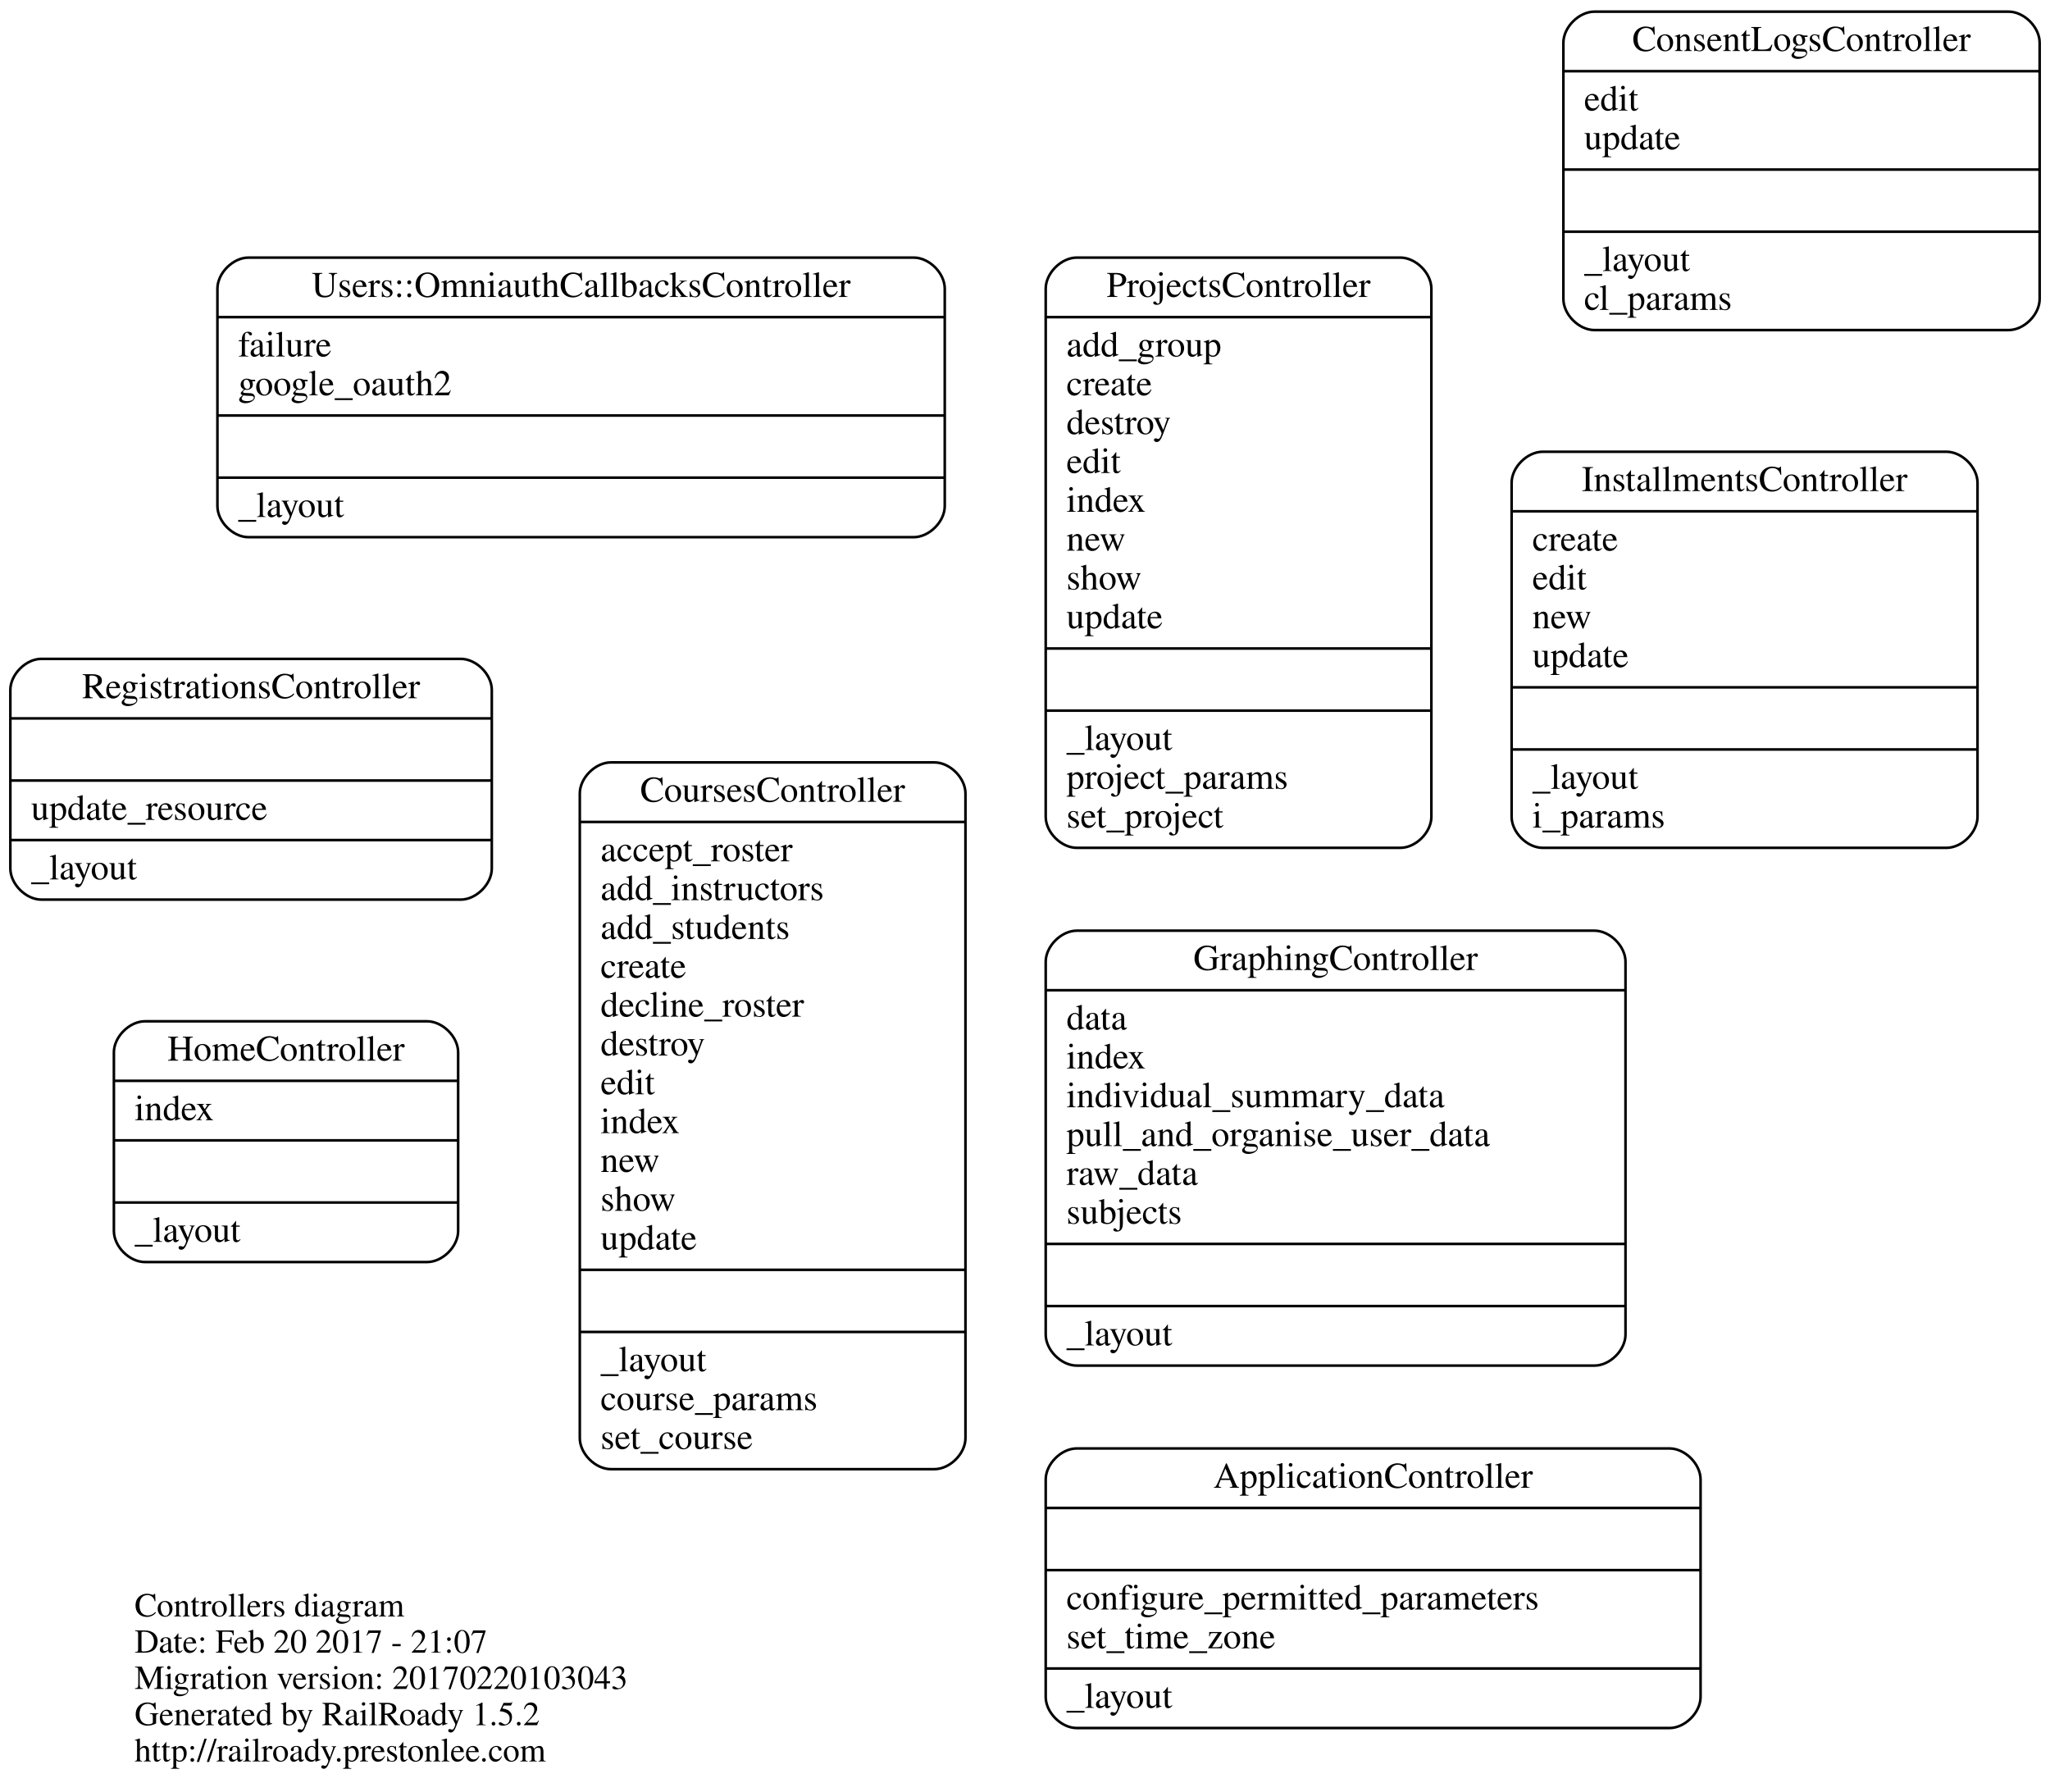
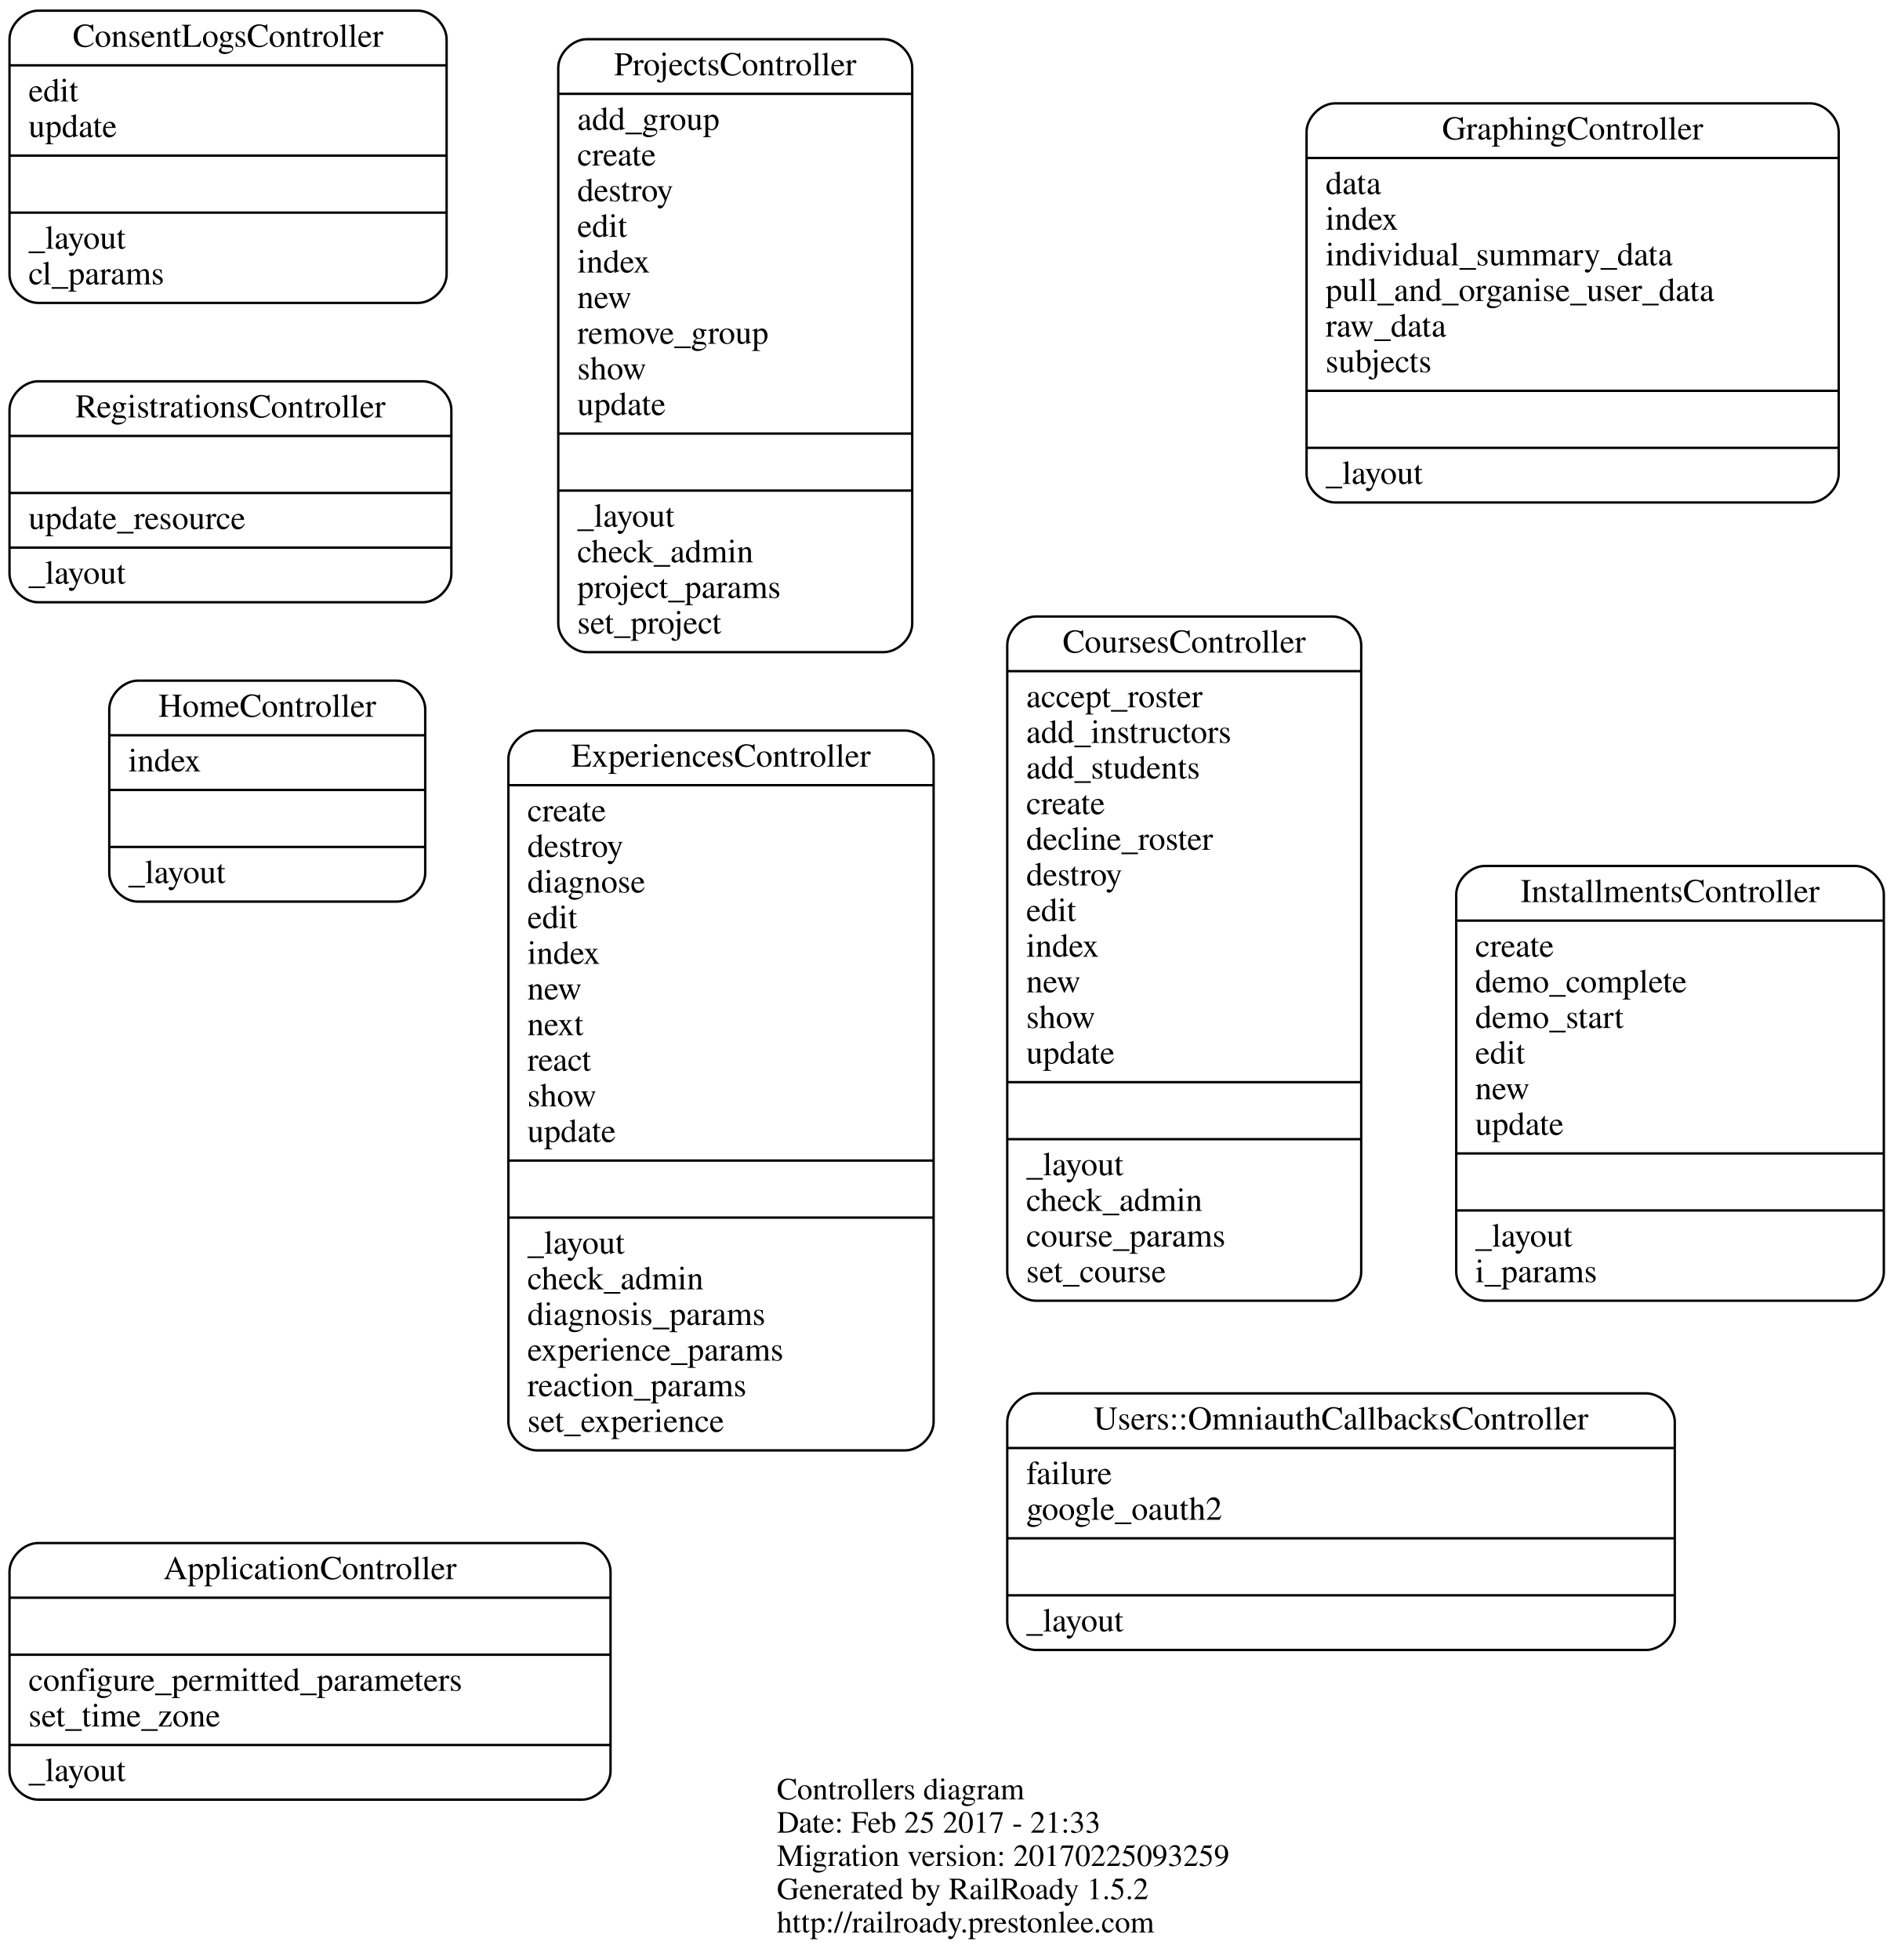
- <svg xmlns="http://www.w3.org/2000/svg" width="792pt" height="692pt" viewBox="0.00 0.00 792.00 692.00">
-   <g id="graph0" class="graph" transform="scale(1 1) rotate(0) translate(4 688)">
-     <polygon fill="none" stroke="none" points="-4,4 -4,-688 788,-688 788,4 -4,4" />
+ <svg xmlns="http://www.w3.org/2000/svg" width="797pt" height="825pt" viewBox="0.00 0.00 797.00 825.00">
+   <g id="graph0" class="graph" transform="scale(1 1) rotate(0) translate(4 821)">
+     <polygon fill="none" stroke="none" points="-4,4 -4,-821 793,-821 793,4 -4,4" />
    <g id="node1" class="node">
-       <text text-anchor="start" x="48" y="-63.6" font-family="Times,serif" font-size="13.00">Controllers diagram</text>
-       <text text-anchor="start" x="48" y="-49.6" font-family="Times,serif" font-size="13.00">Date: Feb 20 2017 - 21:07</text>
-       <text text-anchor="start" x="48" y="-35.6" font-family="Times,serif" font-size="13.00">Migration version: 20170220103043</text>
-       <text text-anchor="start" x="48" y="-21.6" font-family="Times,serif" font-size="13.00">Generated by RailRoady 1.5.2</text>
-       <text text-anchor="start" x="48" y="-7.6" font-family="Times,serif" font-size="13.00">http://railroady.prestonlee.com</text>
+       <text text-anchor="start" x="323" y="-63.6" font-family="Times,serif" font-size="13.00">Controllers diagram</text>
+       <text text-anchor="start" x="323" y="-49.6" font-family="Times,serif" font-size="13.00">Date: Feb 25 2017 - 21:33</text>
+       <text text-anchor="start" x="323" y="-35.6" font-family="Times,serif" font-size="13.00">Migration version: 20170225093259</text>
+       <text text-anchor="start" x="323" y="-21.6" font-family="Times,serif" font-size="13.00">Generated by RailRoady 1.5.2</text>
+       <text text-anchor="start" x="323" y="-7.6" font-family="Times,serif" font-size="13.00">http://railroady.prestonlee.com</text>
    </g>
    <g id="node2" class="node">
-       <path fill="none" stroke="black" d="M412,-20.5C412,-20.5 641,-20.5 641,-20.5 647,-20.5 653,-26.5 653,-32.5 653,-32.5 653,-116.5 653,-116.5 653,-122.5 647,-128.5 641,-128.5 641,-128.5 412,-128.5 412,-128.5 406,-128.5 400,-122.5 400,-116.5 400,-116.5 400,-32.5 400,-32.5 400,-26.5 406,-20.5 412,-20.5" />
-       <text text-anchor="middle" x="526.5" y="-113.3" font-family="Times,serif" font-size="14.00">ApplicationController</text>
-       <polyline fill="none" stroke="black" points="400,-105.5 653,-105.5 " />
-       <polyline fill="none" stroke="black" points="400,-81.5 653,-81.5 " />
-       <text text-anchor="start" x="408" y="-66.3" font-family="Times,serif" font-size="14.00">configure_permitted_parameters</text>
-       <text text-anchor="start" x="408" y="-51.3" font-family="Times,serif" font-size="14.00">set_time_zone</text>
-       <polyline fill="none" stroke="black" points="400,-43.5 653,-43.5 " />
-       <text text-anchor="start" x="408" y="-28.3" font-family="Times,serif" font-size="14.00">_layout</text>
+       <path fill="none" stroke="black" d="M12,-63.5C12,-63.5 241,-63.5 241,-63.5 247,-63.5 253,-69.5 253,-75.5 253,-75.5 253,-159.5 253,-159.5 253,-165.5 247,-171.5 241,-171.5 241,-171.5 12,-171.5 12,-171.5 6,-171.5 5.68434e-14,-165.5 5.68434e-14,-159.5 5.68434e-14,-159.5 5.68434e-14,-75.5 5.68434e-14,-75.5 5.68434e-14,-69.5 6,-63.5 12,-63.5" />
+       <text text-anchor="middle" x="126.5" y="-156.3" font-family="Times,serif" font-size="14.00">ApplicationController</text>
+       <polyline fill="none" stroke="black" points="5.68434e-14,-148.5 253,-148.5 " />
+       <polyline fill="none" stroke="black" points="5.68434e-14,-124.5 253,-124.5 " />
+       <text text-anchor="start" x="8" y="-109.3" font-family="Times,serif" font-size="14.00">configure_permitted_parameters</text>
+       <text text-anchor="start" x="8" y="-94.3" font-family="Times,serif" font-size="14.00">set_time_zone</text>
+       <polyline fill="none" stroke="black" points="5.68434e-14,-86.5 253,-86.5 " />
+       <text text-anchor="start" x="8" y="-71.3" font-family="Times,serif" font-size="14.00">_layout</text>
    </g>
    <g id="node3" class="node">
-       <path fill="none" stroke="black" d="M612,-560.5C612,-560.5 772,-560.5 772,-560.5 778,-560.5 784,-566.5 784,-572.5 784,-572.5 784,-671.5 784,-671.5 784,-677.5 778,-683.5 772,-683.5 772,-683.5 612,-683.5 612,-683.5 606,-683.5 600,-677.5 600,-671.5 600,-671.5 600,-572.5 600,-572.5 600,-566.5 606,-560.5 612,-560.5" />
-       <text text-anchor="middle" x="692" y="-668.3" font-family="Times,serif" font-size="14.00">ConsentLogsController</text>
-       <polyline fill="none" stroke="black" points="600,-660.5 784,-660.5 " />
-       <text text-anchor="start" x="608" y="-645.3" font-family="Times,serif" font-size="14.00">edit</text>
-       <text text-anchor="start" x="608" y="-630.3" font-family="Times,serif" font-size="14.00">update</text>
-       <polyline fill="none" stroke="black" points="600,-622.5 784,-622.5 " />
-       <polyline fill="none" stroke="black" points="600,-598.5 784,-598.5 " />
-       <text text-anchor="start" x="608" y="-583.3" font-family="Times,serif" font-size="14.00">_layout</text>
-       <text text-anchor="start" x="608" y="-568.3" font-family="Times,serif" font-size="14.00">cl_params</text>
+       <path fill="none" stroke="black" d="M12,-693.5C12,-693.5 172,-693.5 172,-693.5 178,-693.5 184,-699.5 184,-705.5 184,-705.5 184,-804.5 184,-804.5 184,-810.5 178,-816.5 172,-816.5 172,-816.5 12,-816.5 12,-816.5 6,-816.5 5.68434e-14,-810.5 5.68434e-14,-804.5 5.68434e-14,-804.5 5.68434e-14,-705.5 5.68434e-14,-705.5 5.68434e-14,-699.5 6,-693.5 12,-693.5" />
+       <text text-anchor="middle" x="92" y="-801.3" font-family="Times,serif" font-size="14.00">ConsentLogsController</text>
+       <polyline fill="none" stroke="black" points="5.68434e-14,-793.5 184,-793.5 " />
+       <text text-anchor="start" x="8" y="-778.3" font-family="Times,serif" font-size="14.00">edit</text>
+       <text text-anchor="start" x="8" y="-763.3" font-family="Times,serif" font-size="14.00">update</text>
+       <polyline fill="none" stroke="black" points="5.68434e-14,-755.5 184,-755.5 " />
+       <polyline fill="none" stroke="black" points="5.68434e-14,-731.5 184,-731.5 " />
+       <text text-anchor="start" x="8" y="-716.3" font-family="Times,serif" font-size="14.00">_layout</text>
+       <text text-anchor="start" x="8" y="-701.3" font-family="Times,serif" font-size="14.00">cl_params</text>
    </g>
    <g id="node4" class="node">
-       <path fill="none" stroke="black" d="M232,-120.5C232,-120.5 357,-120.5 357,-120.5 363,-120.5 369,-126.5 369,-132.5 369,-132.5 369,-381.5 369,-381.5 369,-387.5 363,-393.5 357,-393.5 357,-393.5 232,-393.5 232,-393.5 226,-393.5 220,-387.5 220,-381.5 220,-381.5 220,-132.5 220,-132.5 220,-126.5 226,-120.5 232,-120.5" />
-       <text text-anchor="middle" x="294.5" y="-378.3" font-family="Times,serif" font-size="14.00">CoursesController</text>
-       <polyline fill="none" stroke="black" points="220,-370.5 369,-370.5 " />
-       <text text-anchor="start" x="228" y="-355.3" font-family="Times,serif" font-size="14.00">accept_roster</text>
-       <text text-anchor="start" x="228" y="-340.3" font-family="Times,serif" font-size="14.00">add_instructors</text>
-       <text text-anchor="start" x="228" y="-325.3" font-family="Times,serif" font-size="14.00">add_students</text>
-       <text text-anchor="start" x="228" y="-310.3" font-family="Times,serif" font-size="14.00">create</text>
-       <text text-anchor="start" x="228" y="-295.3" font-family="Times,serif" font-size="14.00">decline_roster</text>
-       <text text-anchor="start" x="228" y="-280.3" font-family="Times,serif" font-size="14.00">destroy</text>
-       <text text-anchor="start" x="228" y="-265.3" font-family="Times,serif" font-size="14.00">edit</text>
-       <text text-anchor="start" x="228" y="-250.3" font-family="Times,serif" font-size="14.00">index</text>
-       <text text-anchor="start" x="228" y="-235.3" font-family="Times,serif" font-size="14.00">new</text>
-       <text text-anchor="start" x="228" y="-220.3" font-family="Times,serif" font-size="14.00">show</text>
-       <text text-anchor="start" x="228" y="-205.3" font-family="Times,serif" font-size="14.00">update</text>
-       <polyline fill="none" stroke="black" points="220,-197.5 369,-197.5 " />
-       <polyline fill="none" stroke="black" points="220,-173.5 369,-173.5 " />
-       <text text-anchor="start" x="228" y="-158.3" font-family="Times,serif" font-size="14.00">_layout</text>
-       <text text-anchor="start" x="228" y="-143.3" font-family="Times,serif" font-size="14.00">course_params</text>
-       <text text-anchor="start" x="228" y="-128.3" font-family="Times,serif" font-size="14.00">set_course</text>
+       <path fill="none" stroke="black" d="M432,-273.5C432,-273.5 557,-273.5 557,-273.5 563,-273.5 569,-279.5 569,-285.5 569,-285.5 569,-549.5 569,-549.5 569,-555.5 563,-561.5 557,-561.5 557,-561.5 432,-561.5 432,-561.5 426,-561.5 420,-555.5 420,-549.5 420,-549.5 420,-285.5 420,-285.5 420,-279.5 426,-273.5 432,-273.5" />
+       <text text-anchor="middle" x="494.5" y="-546.3" font-family="Times,serif" font-size="14.00">CoursesController</text>
+       <polyline fill="none" stroke="black" points="420,-538.5 569,-538.5 " />
+       <text text-anchor="start" x="428" y="-523.3" font-family="Times,serif" font-size="14.00">accept_roster</text>
+       <text text-anchor="start" x="428" y="-508.3" font-family="Times,serif" font-size="14.00">add_instructors</text>
+       <text text-anchor="start" x="428" y="-493.3" font-family="Times,serif" font-size="14.00">add_students</text>
+       <text text-anchor="start" x="428" y="-478.3" font-family="Times,serif" font-size="14.00">create</text>
+       <text text-anchor="start" x="428" y="-463.3" font-family="Times,serif" font-size="14.00">decline_roster</text>
+       <text text-anchor="start" x="428" y="-448.3" font-family="Times,serif" font-size="14.00">destroy</text>
+       <text text-anchor="start" x="428" y="-433.3" font-family="Times,serif" font-size="14.00">edit</text>
+       <text text-anchor="start" x="428" y="-418.3" font-family="Times,serif" font-size="14.00">index</text>
+       <text text-anchor="start" x="428" y="-403.3" font-family="Times,serif" font-size="14.00">new</text>
+       <text text-anchor="start" x="428" y="-388.3" font-family="Times,serif" font-size="14.00">show</text>
+       <text text-anchor="start" x="428" y="-373.3" font-family="Times,serif" font-size="14.00">update</text>
+       <polyline fill="none" stroke="black" points="420,-365.5 569,-365.5 " />
+       <polyline fill="none" stroke="black" points="420,-341.5 569,-341.5 " />
+       <text text-anchor="start" x="428" y="-326.3" font-family="Times,serif" font-size="14.00">_layout</text>
+       <text text-anchor="start" x="428" y="-311.3" font-family="Times,serif" font-size="14.00">check_admin</text>
+       <text text-anchor="start" x="428" y="-296.3" font-family="Times,serif" font-size="14.00">course_params</text>
+       <text text-anchor="start" x="428" y="-281.3" font-family="Times,serif" font-size="14.00">set_course</text>
    </g>
    <g id="node5" class="node">
-       <path fill="none" stroke="black" d="M412,-160.5C412,-160.5 612,-160.5 612,-160.5 618,-160.5 624,-166.5 624,-172.5 624,-172.5 624,-316.5 624,-316.5 624,-322.5 618,-328.5 612,-328.5 612,-328.5 412,-328.5 412,-328.5 406,-328.5 400,-322.5 400,-316.5 400,-316.5 400,-172.5 400,-172.5 400,-166.5 406,-160.5 412,-160.5" />
-       <text text-anchor="middle" x="512" y="-313.3" font-family="Times,serif" font-size="14.00">GraphingController</text>
-       <polyline fill="none" stroke="black" points="400,-305.5 624,-305.5 " />
-       <text text-anchor="start" x="408" y="-290.3" font-family="Times,serif" font-size="14.00">data</text>
-       <text text-anchor="start" x="408" y="-275.3" font-family="Times,serif" font-size="14.00">index</text>
-       <text text-anchor="start" x="408" y="-260.3" font-family="Times,serif" font-size="14.00">individual_summary_data</text>
-       <text text-anchor="start" x="408" y="-245.3" font-family="Times,serif" font-size="14.00">pull_and_organise_user_data</text>
-       <text text-anchor="start" x="408" y="-230.3" font-family="Times,serif" font-size="14.00">raw_data</text>
-       <text text-anchor="start" x="408" y="-215.3" font-family="Times,serif" font-size="14.00">subjects</text>
-       <polyline fill="none" stroke="black" points="400,-207.5 624,-207.5 " />
-       <polyline fill="none" stroke="black" points="400,-183.5 624,-183.5 " />
-       <text text-anchor="start" x="408" y="-168.3" font-family="Times,serif" font-size="14.00">_layout</text>
+       <path fill="none" stroke="black" d="M222,-210.5C222,-210.5 377,-210.5 377,-210.5 383,-210.5 389,-216.5 389,-222.5 389,-222.5 389,-501.5 389,-501.5 389,-507.5 383,-513.5 377,-513.5 377,-513.5 222,-513.5 222,-513.5 216,-513.5 210,-507.5 210,-501.5 210,-501.5 210,-222.5 210,-222.5 210,-216.5 216,-210.5 222,-210.5" />
+       <text text-anchor="middle" x="299.5" y="-498.3" font-family="Times,serif" font-size="14.00">ExperiencesController</text>
+       <polyline fill="none" stroke="black" points="210,-490.5 389,-490.5 " />
+       <text text-anchor="start" x="218" y="-475.3" font-family="Times,serif" font-size="14.00">create</text>
+       <text text-anchor="start" x="218" y="-460.3" font-family="Times,serif" font-size="14.00">destroy</text>
+       <text text-anchor="start" x="218" y="-445.3" font-family="Times,serif" font-size="14.00">diagnose</text>
+       <text text-anchor="start" x="218" y="-430.3" font-family="Times,serif" font-size="14.00">edit</text>
+       <text text-anchor="start" x="218" y="-415.3" font-family="Times,serif" font-size="14.00">index</text>
+       <text text-anchor="start" x="218" y="-400.3" font-family="Times,serif" font-size="14.00">new</text>
+       <text text-anchor="start" x="218" y="-385.3" font-family="Times,serif" font-size="14.00">next</text>
+       <text text-anchor="start" x="218" y="-370.3" font-family="Times,serif" font-size="14.00">react</text>
+       <text text-anchor="start" x="218" y="-355.3" font-family="Times,serif" font-size="14.00">show</text>
+       <text text-anchor="start" x="218" y="-340.3" font-family="Times,serif" font-size="14.00">update</text>
+       <polyline fill="none" stroke="black" points="210,-332.5 389,-332.5 " />
+       <polyline fill="none" stroke="black" points="210,-308.5 389,-308.5 " />
+       <text text-anchor="start" x="218" y="-293.3" font-family="Times,serif" font-size="14.00">_layout</text>
+       <text text-anchor="start" x="218" y="-278.3" font-family="Times,serif" font-size="14.00">check_admin</text>
+       <text text-anchor="start" x="218" y="-263.3" font-family="Times,serif" font-size="14.00">diagnosis_params</text>
+       <text text-anchor="start" x="218" y="-248.3" font-family="Times,serif" font-size="14.00">experience_params</text>
+       <text text-anchor="start" x="218" y="-233.3" font-family="Times,serif" font-size="14.00">reaction_params</text>
+       <text text-anchor="start" x="218" y="-218.3" font-family="Times,serif" font-size="14.00">set_experience</text>
    </g>
    <g id="node6" class="node">
-       <path fill="none" stroke="black" d="M52,-200.5C52,-200.5 161,-200.5 161,-200.5 167,-200.5 173,-206.5 173,-212.5 173,-212.5 173,-281.5 173,-281.5 173,-287.5 167,-293.5 161,-293.5 161,-293.5 52,-293.5 52,-293.5 46,-293.5 40,-287.5 40,-281.5 40,-281.5 40,-212.5 40,-212.5 40,-206.5 46,-200.5 52,-200.5" />
-       <text text-anchor="middle" x="106.5" y="-278.3" font-family="Times,serif" font-size="14.00">HomeController</text>
-       <polyline fill="none" stroke="black" points="40,-270.5 173,-270.5 " />
-       <text text-anchor="start" x="48" y="-255.3" font-family="Times,serif" font-size="14.00">index</text>
-       <polyline fill="none" stroke="black" points="40,-247.5 173,-247.5 " />
-       <polyline fill="none" stroke="black" points="40,-223.5 173,-223.5 " />
-       <text text-anchor="start" x="48" y="-208.3" font-family="Times,serif" font-size="14.00">_layout</text>
+       <path fill="none" stroke="black" d="M558,-609.5C558,-609.5 758,-609.5 758,-609.5 764,-609.5 770,-615.5 770,-621.5 770,-621.5 770,-765.5 770,-765.5 770,-771.5 764,-777.5 758,-777.5 758,-777.5 558,-777.5 558,-777.5 552,-777.5 546,-771.5 546,-765.5 546,-765.5 546,-621.5 546,-621.5 546,-615.5 552,-609.5 558,-609.5" />
+       <text text-anchor="middle" x="658" y="-762.3" font-family="Times,serif" font-size="14.00">GraphingController</text>
+       <polyline fill="none" stroke="black" points="546,-754.5 770,-754.5 " />
+       <text text-anchor="start" x="554" y="-739.3" font-family="Times,serif" font-size="14.00">data</text>
+       <text text-anchor="start" x="554" y="-724.3" font-family="Times,serif" font-size="14.00">index</text>
+       <text text-anchor="start" x="554" y="-709.3" font-family="Times,serif" font-size="14.00">individual_summary_data</text>
+       <text text-anchor="start" x="554" y="-694.3" font-family="Times,serif" font-size="14.00">pull_and_organise_user_data</text>
+       <text text-anchor="start" x="554" y="-679.3" font-family="Times,serif" font-size="14.00">raw_data</text>
+       <text text-anchor="start" x="554" y="-664.3" font-family="Times,serif" font-size="14.00">subjects</text>
+       <polyline fill="none" stroke="black" points="546,-656.5 770,-656.5 " />
+       <polyline fill="none" stroke="black" points="546,-632.5 770,-632.5 " />
+       <text text-anchor="start" x="554" y="-617.3" font-family="Times,serif" font-size="14.00">_layout</text>
    </g>
    <g id="node7" class="node">
-       <path fill="none" stroke="black" d="M592,-360.5C592,-360.5 748,-360.5 748,-360.5 754,-360.5 760,-366.5 760,-372.5 760,-372.5 760,-501.5 760,-501.5 760,-507.5 754,-513.5 748,-513.5 748,-513.5 592,-513.5 592,-513.5 586,-513.5 580,-507.5 580,-501.5 580,-501.5 580,-372.5 580,-372.5 580,-366.5 586,-360.5 592,-360.5" />
-       <text text-anchor="middle" x="670" y="-498.3" font-family="Times,serif" font-size="14.00">InstallmentsController</text>
-       <polyline fill="none" stroke="black" points="580,-490.5 760,-490.5 " />
-       <text text-anchor="start" x="588" y="-475.3" font-family="Times,serif" font-size="14.00">create</text>
-       <text text-anchor="start" x="588" y="-460.3" font-family="Times,serif" font-size="14.00">edit</text>
-       <text text-anchor="start" x="588" y="-445.3" font-family="Times,serif" font-size="14.00">new</text>
-       <text text-anchor="start" x="588" y="-430.3" font-family="Times,serif" font-size="14.00">update</text>
-       <polyline fill="none" stroke="black" points="580,-422.5 760,-422.5 " />
-       <polyline fill="none" stroke="black" points="580,-398.5 760,-398.5 " />
-       <text text-anchor="start" x="588" y="-383.3" font-family="Times,serif" font-size="14.00">_layout</text>
-       <text text-anchor="start" x="588" y="-368.3" font-family="Times,serif" font-size="14.00">i_params</text>
+       <path fill="none" stroke="black" d="M54,-441.5C54,-441.5 163,-441.5 163,-441.5 169,-441.5 175,-447.5 175,-453.5 175,-453.5 175,-522.5 175,-522.5 175,-528.5 169,-534.5 163,-534.5 163,-534.5 54,-534.5 54,-534.5 48,-534.5 42,-528.5 42,-522.5 42,-522.5 42,-453.5 42,-453.5 42,-447.5 48,-441.5 54,-441.5" />
+       <text text-anchor="middle" x="108.5" y="-519.3" font-family="Times,serif" font-size="14.00">HomeController</text>
+       <polyline fill="none" stroke="black" points="42,-511.5 175,-511.5 " />
+       <text text-anchor="start" x="50" y="-496.3" font-family="Times,serif" font-size="14.00">index</text>
+       <polyline fill="none" stroke="black" points="42,-488.5 175,-488.5 " />
+       <polyline fill="none" stroke="black" points="42,-464.5 175,-464.5 " />
+       <text text-anchor="start" x="50" y="-449.3" font-family="Times,serif" font-size="14.00">_layout</text>
    </g>
    <g id="node8" class="node">
-       <path fill="none" stroke="black" d="M412,-360.5C412,-360.5 537,-360.5 537,-360.5 543,-360.5 549,-366.5 549,-372.5 549,-372.5 549,-576.5 549,-576.5 549,-582.5 543,-588.5 537,-588.5 537,-588.5 412,-588.5 412,-588.5 406,-588.5 400,-582.5 400,-576.5 400,-576.5 400,-372.5 400,-372.5 400,-366.5 406,-360.5 412,-360.5" />
-       <text text-anchor="middle" x="474.5" y="-573.3" font-family="Times,serif" font-size="14.00">ProjectsController</text>
-       <polyline fill="none" stroke="black" points="400,-565.5 549,-565.5 " />
-       <text text-anchor="start" x="408" y="-550.3" font-family="Times,serif" font-size="14.00">add_group</text>
-       <text text-anchor="start" x="408" y="-535.3" font-family="Times,serif" font-size="14.00">create</text>
-       <text text-anchor="start" x="408" y="-520.3" font-family="Times,serif" font-size="14.00">destroy</text>
-       <text text-anchor="start" x="408" y="-505.3" font-family="Times,serif" font-size="14.00">edit</text>
-       <text text-anchor="start" x="408" y="-490.3" font-family="Times,serif" font-size="14.00">index</text>
-       <text text-anchor="start" x="408" y="-475.3" font-family="Times,serif" font-size="14.00">new</text>
-       <text text-anchor="start" x="408" y="-460.3" font-family="Times,serif" font-size="14.00">show</text>
-       <text text-anchor="start" x="408" y="-445.3" font-family="Times,serif" font-size="14.00">update</text>
-       <polyline fill="none" stroke="black" points="400,-437.5 549,-437.5 " />
-       <polyline fill="none" stroke="black" points="400,-413.5 549,-413.5 " />
-       <text text-anchor="start" x="408" y="-398.3" font-family="Times,serif" font-size="14.00">_layout</text>
-       <text text-anchor="start" x="408" y="-383.3" font-family="Times,serif" font-size="14.00">project_params</text>
-       <text text-anchor="start" x="408" y="-368.3" font-family="Times,serif" font-size="14.00">set_project</text>
+       <path fill="none" stroke="black" d="M621,-273.5C621,-273.5 777,-273.5 777,-273.5 783,-273.5 789,-279.5 789,-285.5 789,-285.5 789,-444.5 789,-444.5 789,-450.5 783,-456.5 777,-456.5 777,-456.5 621,-456.5 621,-456.5 615,-456.5 609,-450.5 609,-444.5 609,-444.5 609,-285.5 609,-285.5 609,-279.5 615,-273.5 621,-273.5" />
+       <text text-anchor="middle" x="699" y="-441.3" font-family="Times,serif" font-size="14.00">InstallmentsController</text>
+       <polyline fill="none" stroke="black" points="609,-433.5 789,-433.5 " />
+       <text text-anchor="start" x="617" y="-418.3" font-family="Times,serif" font-size="14.00">create</text>
+       <text text-anchor="start" x="617" y="-403.3" font-family="Times,serif" font-size="14.00">demo_complete</text>
+       <text text-anchor="start" x="617" y="-388.3" font-family="Times,serif" font-size="14.00">demo_start</text>
+       <text text-anchor="start" x="617" y="-373.3" font-family="Times,serif" font-size="14.00">edit</text>
+       <text text-anchor="start" x="617" y="-358.3" font-family="Times,serif" font-size="14.00">new</text>
+       <text text-anchor="start" x="617" y="-343.3" font-family="Times,serif" font-size="14.00">update</text>
+       <polyline fill="none" stroke="black" points="609,-335.5 789,-335.5 " />
+       <polyline fill="none" stroke="black" points="609,-311.5 789,-311.5 " />
+       <text text-anchor="start" x="617" y="-296.3" font-family="Times,serif" font-size="14.00">_layout</text>
+       <text text-anchor="start" x="617" y="-281.3" font-family="Times,serif" font-size="14.00">i_params</text>
    </g>
    <g id="node9" class="node">
-       <path fill="none" stroke="black" d="M12,-340.5C12,-340.5 174,-340.5 174,-340.5 180,-340.5 186,-346.5 186,-352.5 186,-352.5 186,-421.5 186,-421.5 186,-427.5 180,-433.5 174,-433.5 174,-433.5 12,-433.5 12,-433.5 6,-433.5 -2.84217e-14,-427.5 -2.84217e-14,-421.5 -2.84217e-14,-421.5 -2.84217e-14,-352.5 -2.84217e-14,-352.5 -2.84217e-14,-346.5 6,-340.5 12,-340.5" />
-       <text text-anchor="middle" x="93" y="-418.3" font-family="Times,serif" font-size="14.00">RegistrationsController</text>
-       <polyline fill="none" stroke="black" points="-2.84217e-14,-410.5 186,-410.5 " />
-       <polyline fill="none" stroke="black" points="-2.84217e-14,-386.5 186,-386.5 " />
-       <text text-anchor="start" x="8" y="-371.3" font-family="Times,serif" font-size="14.00">update_resource</text>
-       <polyline fill="none" stroke="black" points="-2.84217e-14,-363.5 186,-363.5 " />
-       <text text-anchor="start" x="8" y="-348.3" font-family="Times,serif" font-size="14.00">_layout</text>
+       <path fill="none" stroke="black" d="M243,-546.5C243,-546.5 368,-546.5 368,-546.5 374,-546.5 380,-552.5 380,-558.5 380,-558.5 380,-792.5 380,-792.5 380,-798.5 374,-804.5 368,-804.5 368,-804.5 243,-804.5 243,-804.5 237,-804.5 231,-798.5 231,-792.5 231,-792.5 231,-558.5 231,-558.5 231,-552.5 237,-546.5 243,-546.5" />
+       <text text-anchor="middle" x="305.5" y="-789.3" font-family="Times,serif" font-size="14.00">ProjectsController</text>
+       <polyline fill="none" stroke="black" points="231,-781.5 380,-781.5 " />
+       <text text-anchor="start" x="239" y="-766.3" font-family="Times,serif" font-size="14.00">add_group</text>
+       <text text-anchor="start" x="239" y="-751.3" font-family="Times,serif" font-size="14.00">create</text>
+       <text text-anchor="start" x="239" y="-736.3" font-family="Times,serif" font-size="14.00">destroy</text>
+       <text text-anchor="start" x="239" y="-721.3" font-family="Times,serif" font-size="14.00">edit</text>
+       <text text-anchor="start" x="239" y="-706.3" font-family="Times,serif" font-size="14.00">index</text>
+       <text text-anchor="start" x="239" y="-691.3" font-family="Times,serif" font-size="14.00">new</text>
+       <text text-anchor="start" x="239" y="-676.3" font-family="Times,serif" font-size="14.00">remove_group</text>
+       <text text-anchor="start" x="239" y="-661.3" font-family="Times,serif" font-size="14.00">show</text>
+       <text text-anchor="start" x="239" y="-646.3" font-family="Times,serif" font-size="14.00">update</text>
+       <polyline fill="none" stroke="black" points="231,-638.5 380,-638.5 " />
+       <polyline fill="none" stroke="black" points="231,-614.5 380,-614.5 " />
+       <text text-anchor="start" x="239" y="-599.3" font-family="Times,serif" font-size="14.00">_layout</text>
+       <text text-anchor="start" x="239" y="-584.3" font-family="Times,serif" font-size="14.00">check_admin</text>
+       <text text-anchor="start" x="239" y="-569.3" font-family="Times,serif" font-size="14.00">project_params</text>
+       <text text-anchor="start" x="239" y="-554.3" font-family="Times,serif" font-size="14.00">set_project</text>
    </g>
    <g id="node10" class="node">
-       <path fill="none" stroke="black" d="M92,-480.5C92,-480.5 349,-480.5 349,-480.5 355,-480.5 361,-486.5 361,-492.5 361,-492.5 361,-576.5 361,-576.5 361,-582.5 355,-588.5 349,-588.5 349,-588.5 92,-588.5 92,-588.5 86,-588.5 80,-582.5 80,-576.5 80,-576.5 80,-492.5 80,-492.5 80,-486.5 86,-480.5 92,-480.5" />
-       <text text-anchor="middle" x="220.5" y="-573.3" font-family="Times,serif" font-size="14.00">Users::OmniauthCallbacksController</text>
-       <polyline fill="none" stroke="black" points="80,-565.5 361,-565.5 " />
-       <text text-anchor="start" x="88" y="-550.3" font-family="Times,serif" font-size="14.00">failure</text>
-       <text text-anchor="start" x="88" y="-535.3" font-family="Times,serif" font-size="14.00">google_oauth2</text>
-       <polyline fill="none" stroke="black" points="80,-527.5 361,-527.5 " />
-       <polyline fill="none" stroke="black" points="80,-503.5 361,-503.5 " />
-       <text text-anchor="start" x="88" y="-488.3" font-family="Times,serif" font-size="14.00">_layout</text>
+       <path fill="none" stroke="black" d="M12,-567.5C12,-567.5 174,-567.5 174,-567.5 180,-567.5 186,-573.5 186,-579.5 186,-579.5 186,-648.5 186,-648.5 186,-654.5 180,-660.5 174,-660.5 174,-660.5 12,-660.5 12,-660.5 6,-660.5 2.84217e-14,-654.5 2.84217e-14,-648.5 2.84217e-14,-648.5 2.84217e-14,-579.5 2.84217e-14,-579.5 2.84217e-14,-573.5 6,-567.5 12,-567.5" />
+       <text text-anchor="middle" x="93" y="-645.3" font-family="Times,serif" font-size="14.00">RegistrationsController</text>
+       <polyline fill="none" stroke="black" points="2.84217e-14,-637.5 186,-637.5 " />
+       <polyline fill="none" stroke="black" points="2.84217e-14,-613.5 186,-613.5 " />
+       <text text-anchor="start" x="8" y="-598.3" font-family="Times,serif" font-size="14.00">update_resource</text>
+       <polyline fill="none" stroke="black" points="2.84217e-14,-590.5 186,-590.5 " />
+       <text text-anchor="start" x="8" y="-575.3" font-family="Times,serif" font-size="14.00">_layout</text>
+     </g>
+     <g id="node11" class="node">
+       <path fill="none" stroke="black" d="M432,-126.5C432,-126.5 689,-126.5 689,-126.5 695,-126.5 701,-132.5 701,-138.5 701,-138.5 701,-222.5 701,-222.5 701,-228.5 695,-234.5 689,-234.5 689,-234.5 432,-234.5 432,-234.5 426,-234.5 420,-228.5 420,-222.5 420,-222.5 420,-138.5 420,-138.5 420,-132.5 426,-126.5 432,-126.5" />
+       <text text-anchor="middle" x="560.5" y="-219.3" font-family="Times,serif" font-size="14.00">Users::OmniauthCallbacksController</text>
+       <polyline fill="none" stroke="black" points="420,-211.5 701,-211.5 " />
+       <text text-anchor="start" x="428" y="-196.3" font-family="Times,serif" font-size="14.00">failure</text>
+       <text text-anchor="start" x="428" y="-181.3" font-family="Times,serif" font-size="14.00">google_oauth2</text>
+       <polyline fill="none" stroke="black" points="420,-173.5 701,-173.5 " />
+       <polyline fill="none" stroke="black" points="420,-149.5 701,-149.5 " />
+       <text text-anchor="start" x="428" y="-134.3" font-family="Times,serif" font-size="14.00">_layout</text>
    </g>
  </g>
</svg>
